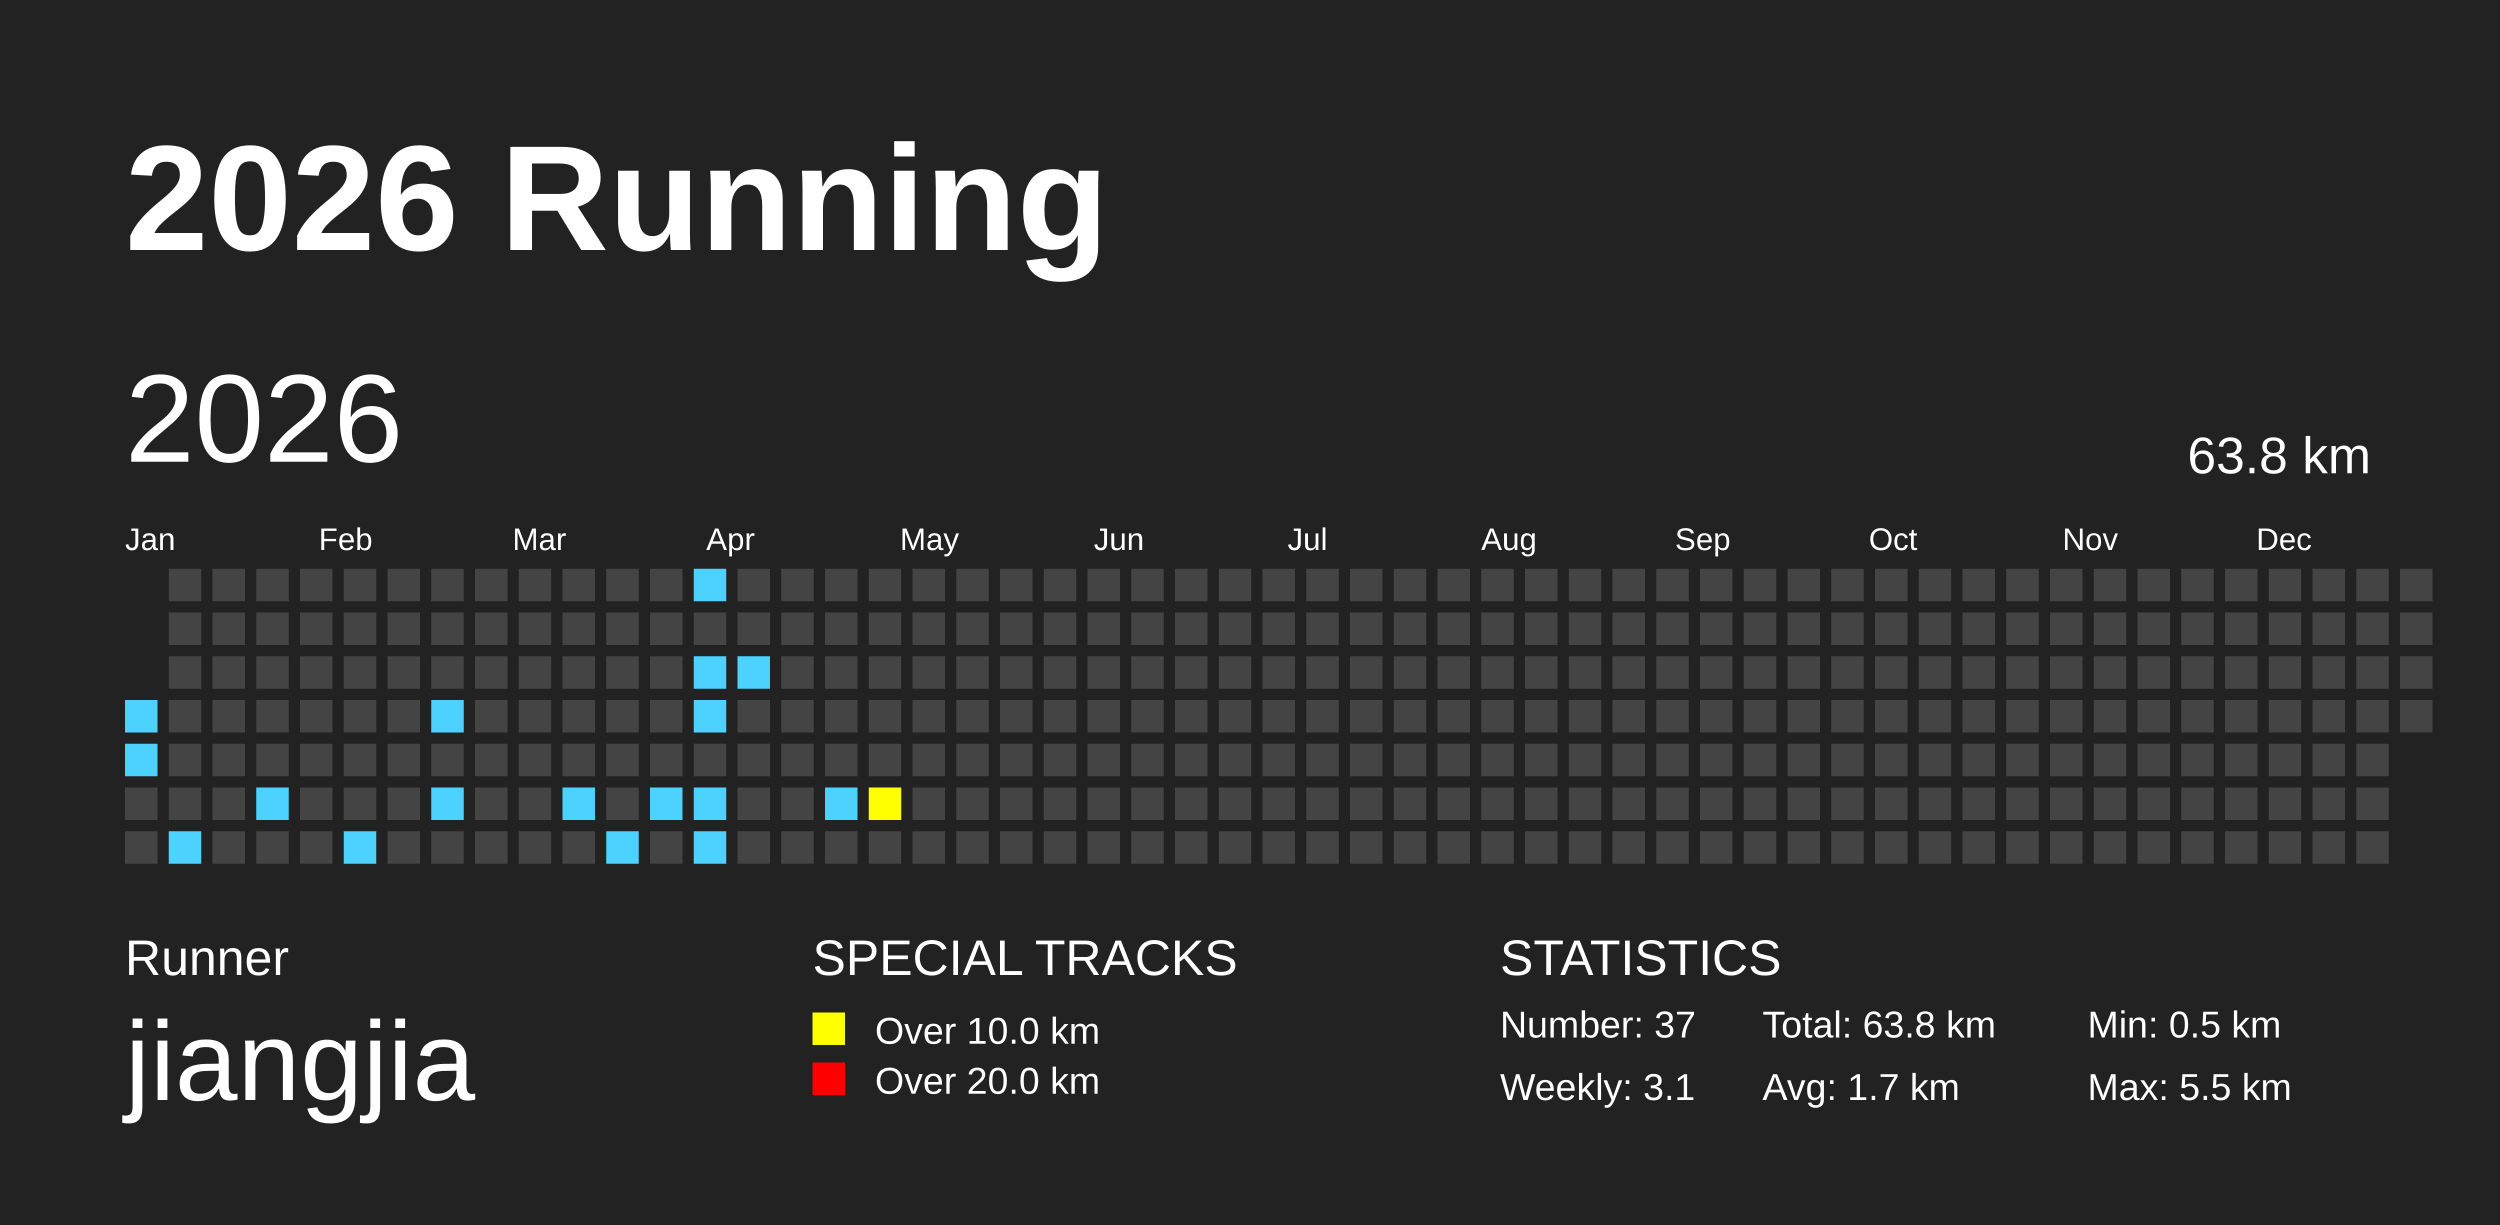
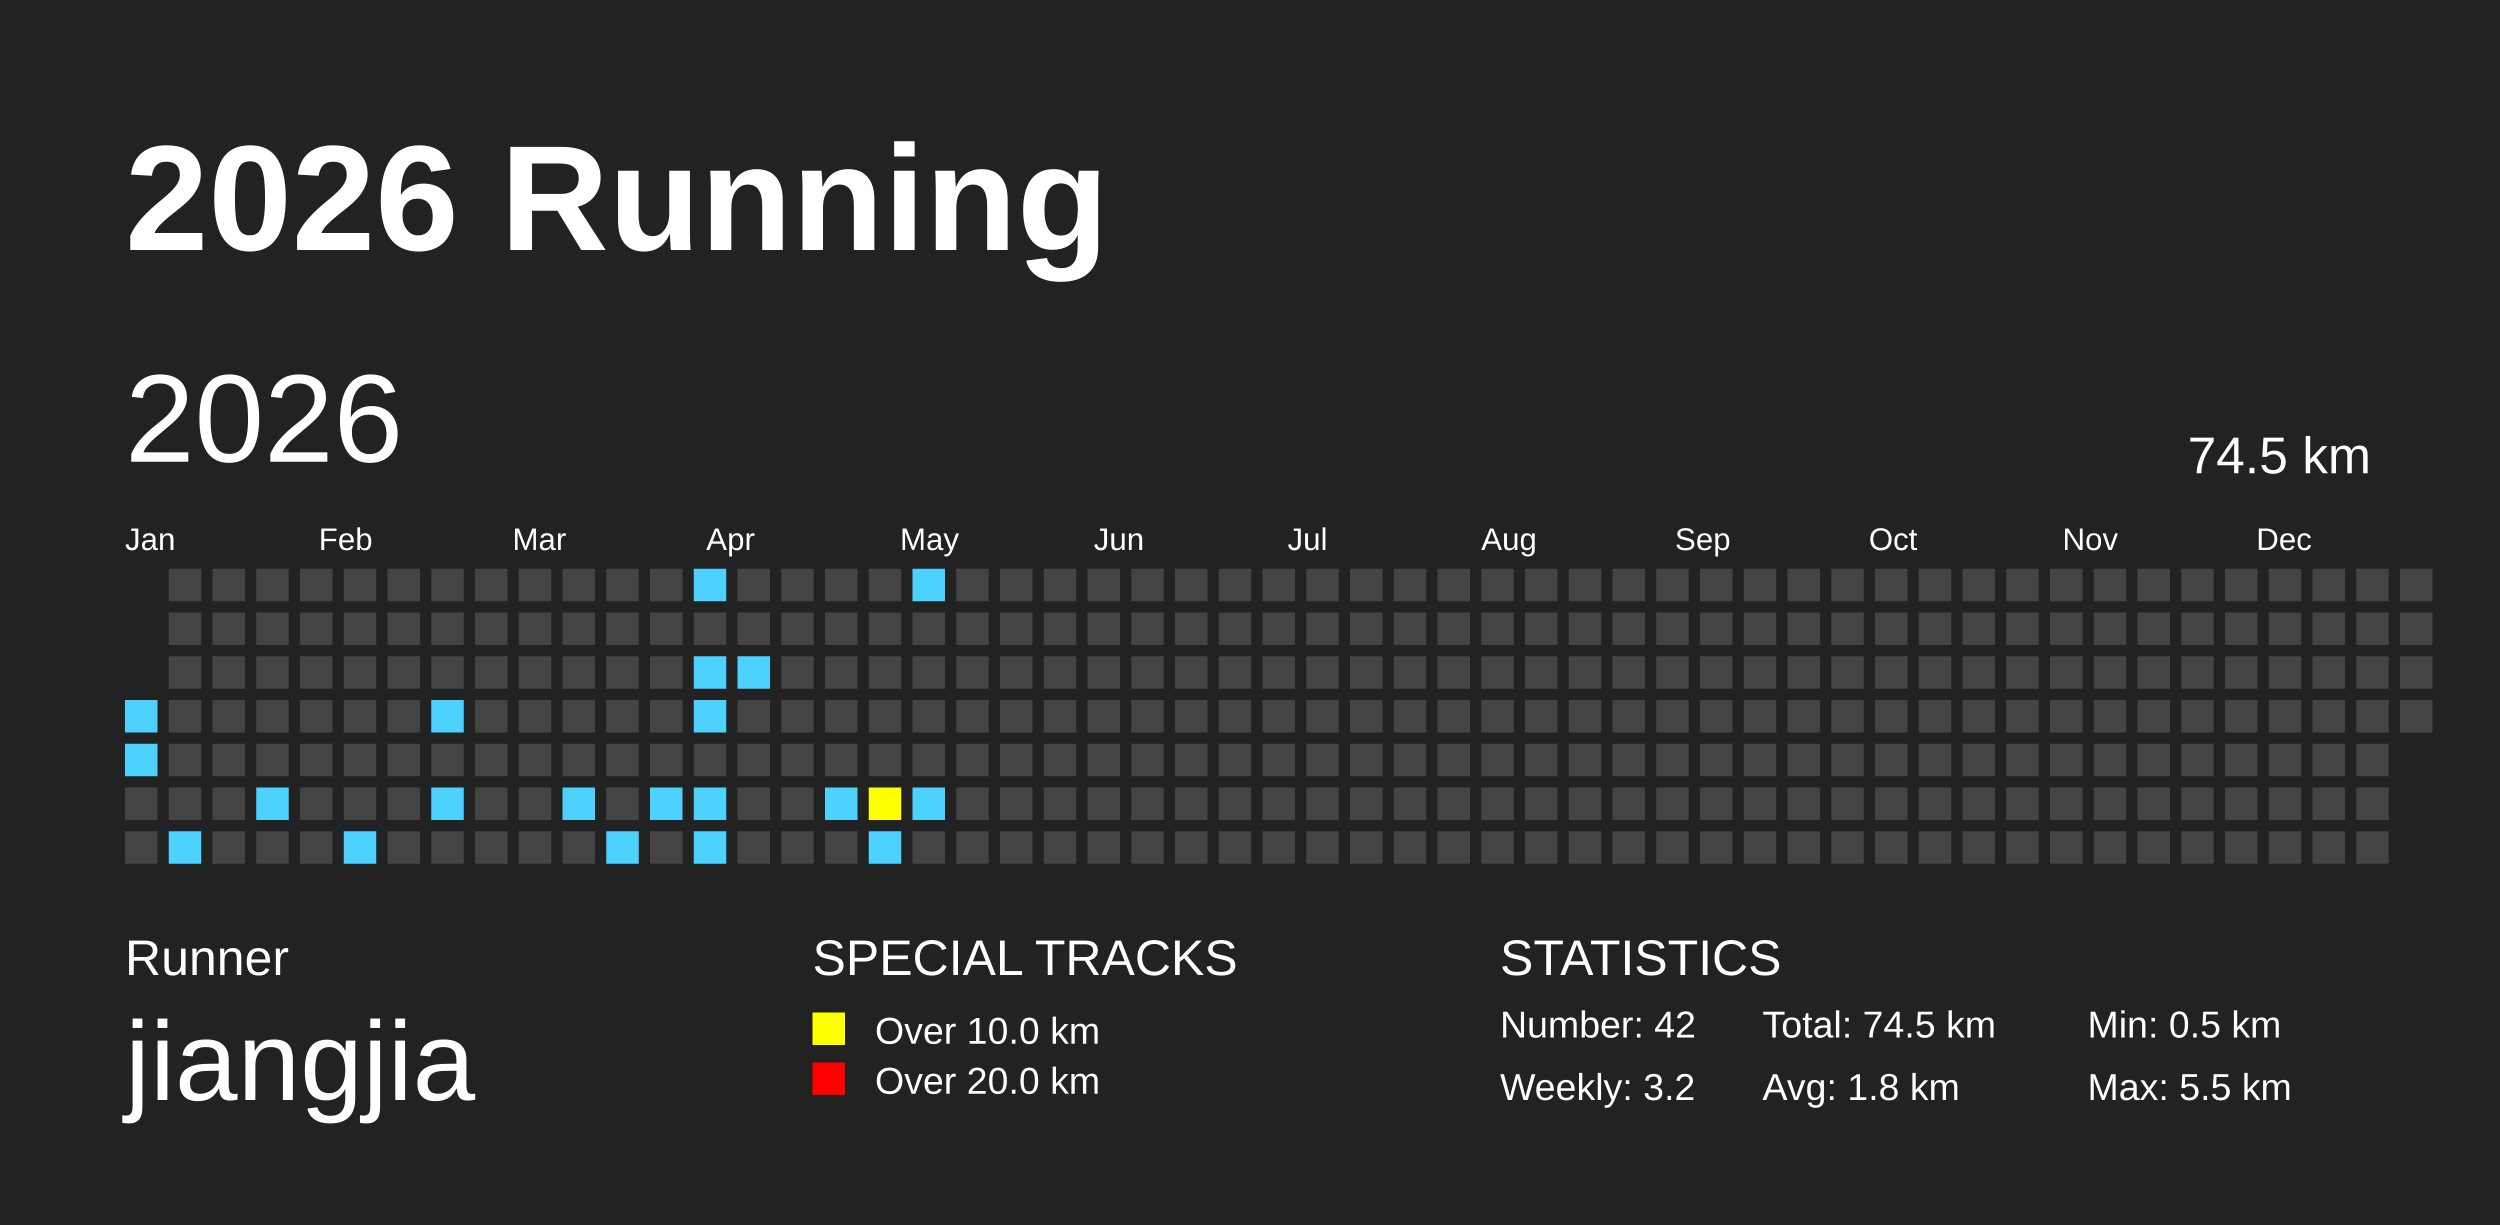
<svg xmlns="http://www.w3.org/2000/svg" baseProfile="full" height="98mm" version="1.1" viewBox="0,0,200,98" width="200mm">
  <defs />
  <rect fill="#222222" height="98" width="200" x="0" y="0" />
  <text fill="#FFFFFF" style="font-size:12px; font-family:Arial; font-weight:bold;" x="10" y="20">2026 Running</text>
  <text fill="#FFFFFF" style="font-size:4px; font-family:Arial" x="10" y="78">Runner</text>
  <text fill="#FFFFFF" style="font-size:9px; font-family:Arial" x="10" y="88">jiangjia</text>
  <text fill="#FFFFFF" style="font-size:4px; font-family:Arial" x="65" y="78">SPECIAL TRACKS</text>
  <rect fill="yellow" height="2.6" width="2.6" x="65" y="81" />
  <text fill="#FFFFFF" style="font-size:3px; font-family:Arial" x="70" y="83.5">Over 10.0 km</text>
  <rect fill="red" height="2.6" width="2.6" x="65" y="85" />
  <text fill="#FFFFFF" style="font-size:3px; font-family:Arial" x="70" y="87.5">Over 20.0 km</text>
  <text fill="#FFFFFF" style="font-size:4px; font-family:Arial" x="120" y="78">STATISTICS</text>
-   <text fill="#FFFFFF" style="font-size:3px; font-family:Arial" x="120" y="83">Number: 37</text>
-   <text fill="#FFFFFF" style="font-size:3px; font-family:Arial" x="120" y="88">Weekly: 3.1</text>
-   <text fill="#FFFFFF" style="font-size:3px; font-family:Arial" x="141" y="83">Total: 63.8 km</text>
-   <text fill="#FFFFFF" style="font-size:3px; font-family:Arial" x="141" y="88">Avg: 1.7 km</text>
+   <text fill="#FFFFFF" style="font-size:3px; font-family:Arial" x="120" y="83">Number: 42</text>
+   <text fill="#FFFFFF" style="font-size:3px; font-family:Arial" x="120" y="88">Weekly: 3.2</text>
+   <text fill="#FFFFFF" style="font-size:3px; font-family:Arial" x="141" y="83">Total: 74.5 km</text>
+   <text fill="#FFFFFF" style="font-size:3px; font-family:Arial" x="141" y="88">Avg: 1.8 km</text>
  <text fill="#FFFFFF" style="font-size:3px; font-family:Arial" x="167" y="83">Min: 0.5 km</text>
  <text fill="#FFFFFF" style="font-size:3px; font-family:Arial" x="167" y="88">Max: 5.5 km</text>
  <text dominant-baseline="hanging" fill="#FFFFFF" style="font-size:10.0px; font-family:Arial;" x="10" y="30">2026</text>
-   <text dominant-baseline="hanging" fill="#FFFFFF" style="font-size:4.125px; font-family:Arial;" x="175" y="35">63.8 km</text>
+   <text dominant-baseline="hanging" fill="#FFFFFF" style="font-size:4.125px; font-family:Arial;" x="175" y="35">74.5 km</text>
  <text fill="#FFFFFF" style="font-size:2.5px; font-family:Arial" x="10.0" y="44">Jan</text>
  <text fill="#FFFFFF" style="font-size:2.5px; font-family:Arial" x="25.5" y="44">Feb</text>
  <text fill="#FFFFFF" style="font-size:2.5px; font-family:Arial" x="41.0" y="44">Mar</text>
  <text fill="#FFFFFF" style="font-size:2.5px; font-family:Arial" x="56.5" y="44">Apr</text>
  <text fill="#FFFFFF" style="font-size:2.5px; font-family:Arial" x="72.0" y="44">May</text>
  <text fill="#FFFFFF" style="font-size:2.5px; font-family:Arial" x="87.5" y="44">Jun</text>
  <text fill="#FFFFFF" style="font-size:2.5px; font-family:Arial" x="103.0" y="44">Jul</text>
  <text fill="#FFFFFF" style="font-size:2.5px; font-family:Arial" x="118.5" y="44">Aug</text>
  <text fill="#FFFFFF" style="font-size:2.5px; font-family:Arial" x="134.0" y="44">Sep</text>
  <text fill="#FFFFFF" style="font-size:2.5px; font-family:Arial" x="149.5" y="44">Oct</text>
  <text fill="#FFFFFF" style="font-size:2.5px; font-family:Arial" x="165.0" y="44">Nov</text>
  <text fill="#FFFFFF" style="font-size:2.5px; font-family:Arial" x="180.5" y="44">Dec</text>
  <rect fill="#4DD2FF" height="2.6" width="2.6" x="10.0" y="56.0" />
  <rect fill="#4DD2FF" height="2.6" width="2.6" x="10.0" y="59.5" />
  <rect fill="#444444" height="2.6" width="2.6" x="10.0" y="63.0" />
  <rect fill="#444444" height="2.6" width="2.6" x="10.0" y="66.5" />
  <rect fill="#444444" height="2.6" width="2.6" x="13.5" y="45.5" />
  <rect fill="#444444" height="2.6" width="2.6" x="13.5" y="49.0" />
  <rect fill="#444444" height="2.6" width="2.6" x="13.5" y="52.5" />
  <rect fill="#444444" height="2.6" width="2.6" x="13.5" y="56.0" />
  <rect fill="#444444" height="2.6" width="2.6" x="13.5" y="59.5" />
  <rect fill="#444444" height="2.6" width="2.6" x="13.5" y="63.0" />
  <rect fill="#4DD2FF" height="2.6" width="2.6" x="13.5" y="66.5" />
  <rect fill="#444444" height="2.6" width="2.6" x="17.0" y="45.5" />
  <rect fill="#444444" height="2.6" width="2.6" x="17.0" y="49.0" />
  <rect fill="#444444" height="2.6" width="2.6" x="17.0" y="52.5" />
  <rect fill="#444444" height="2.6" width="2.6" x="17.0" y="56.0" />
  <rect fill="#444444" height="2.6" width="2.6" x="17.0" y="59.5" />
  <rect fill="#444444" height="2.6" width="2.6" x="17.0" y="63.0" />
  <rect fill="#444444" height="2.6" width="2.6" x="17.0" y="66.5" />
  <rect fill="#444444" height="2.6" width="2.6" x="20.5" y="45.5" />
  <rect fill="#444444" height="2.6" width="2.6" x="20.5" y="49.0" />
  <rect fill="#444444" height="2.6" width="2.6" x="20.5" y="52.5" />
  <rect fill="#444444" height="2.6" width="2.6" x="20.5" y="56.0" />
  <rect fill="#444444" height="2.6" width="2.6" x="20.5" y="59.5" />
  <rect fill="#4DD2FF" height="2.6" width="2.6" x="20.5" y="63.0" />
  <rect fill="#444444" height="2.6" width="2.6" x="20.5" y="66.5" />
  <rect fill="#444444" height="2.6" width="2.6" x="24.0" y="45.5" />
  <rect fill="#444444" height="2.6" width="2.6" x="24.0" y="49.0" />
  <rect fill="#444444" height="2.6" width="2.6" x="24.0" y="52.5" />
  <rect fill="#444444" height="2.6" width="2.6" x="24.0" y="56.0" />
  <rect fill="#444444" height="2.6" width="2.6" x="24.0" y="59.5" />
  <rect fill="#444444" height="2.6" width="2.6" x="24.0" y="63.0" />
  <rect fill="#444444" height="2.6" width="2.6" x="24.0" y="66.5" />
  <rect fill="#444444" height="2.6" width="2.6" x="27.5" y="45.5" />
  <rect fill="#444444" height="2.6" width="2.6" x="27.5" y="49.0" />
  <rect fill="#444444" height="2.6" width="2.6" x="27.5" y="52.5" />
  <rect fill="#444444" height="2.6" width="2.6" x="27.5" y="56.0" />
  <rect fill="#444444" height="2.6" width="2.6" x="27.5" y="59.5" />
  <rect fill="#444444" height="2.6" width="2.6" x="27.5" y="63.0" />
  <rect fill="#4DD2FF" height="2.6" width="2.6" x="27.5" y="66.5" />
  <rect fill="#444444" height="2.6" width="2.6" x="31.0" y="45.5" />
  <rect fill="#444444" height="2.6" width="2.6" x="31.0" y="49.0" />
  <rect fill="#444444" height="2.6" width="2.6" x="31.0" y="52.5" />
  <rect fill="#444444" height="2.6" width="2.6" x="31.0" y="56.0" />
  <rect fill="#444444" height="2.6" width="2.6" x="31.0" y="59.5" />
  <rect fill="#444444" height="2.6" width="2.6" x="31.0" y="63.0" />
  <rect fill="#444444" height="2.6" width="2.6" x="31.0" y="66.5" />
  <rect fill="#444444" height="2.6" width="2.6" x="34.5" y="45.5" />
  <rect fill="#444444" height="2.6" width="2.6" x="34.5" y="49.0" />
  <rect fill="#444444" height="2.6" width="2.6" x="34.5" y="52.5" />
  <rect fill="#4DD2FF" height="2.6" width="2.6" x="34.5" y="56.0" />
  <rect fill="#444444" height="2.6" width="2.6" x="34.5" y="59.5" />
  <rect fill="#4DD2FF" height="2.6" width="2.6" x="34.5" y="63.0" />
  <rect fill="#444444" height="2.6" width="2.6" x="34.5" y="66.5" />
  <rect fill="#444444" height="2.6" width="2.6" x="38.0" y="45.5" />
  <rect fill="#444444" height="2.6" width="2.6" x="38.0" y="49.0" />
  <rect fill="#444444" height="2.6" width="2.6" x="38.0" y="52.5" />
  <rect fill="#444444" height="2.6" width="2.6" x="38.0" y="56.0" />
  <rect fill="#444444" height="2.6" width="2.6" x="38.0" y="59.5" />
  <rect fill="#444444" height="2.6" width="2.6" x="38.0" y="63.0" />
  <rect fill="#444444" height="2.6" width="2.6" x="38.0" y="66.5" />
  <rect fill="#444444" height="2.6" width="2.6" x="41.5" y="45.5" />
  <rect fill="#444444" height="2.6" width="2.6" x="41.5" y="49.0" />
  <rect fill="#444444" height="2.6" width="2.6" x="41.5" y="52.5" />
  <rect fill="#444444" height="2.6" width="2.6" x="41.5" y="56.0" />
  <rect fill="#444444" height="2.6" width="2.6" x="41.5" y="59.5" />
  <rect fill="#444444" height="2.6" width="2.6" x="41.5" y="63.0" />
  <rect fill="#444444" height="2.6" width="2.6" x="41.5" y="66.5" />
  <rect fill="#444444" height="2.6" width="2.6" x="45.0" y="45.5" />
  <rect fill="#444444" height="2.6" width="2.6" x="45.0" y="49.0" />
  <rect fill="#444444" height="2.6" width="2.6" x="45.0" y="52.5" />
  <rect fill="#444444" height="2.6" width="2.6" x="45.0" y="56.0" />
  <rect fill="#444444" height="2.6" width="2.6" x="45.0" y="59.5" />
  <rect fill="#4DD2FF" height="2.6" width="2.6" x="45.0" y="63.0" />
  <rect fill="#444444" height="2.6" width="2.6" x="45.0" y="66.5" />
  <rect fill="#444444" height="2.6" width="2.6" x="48.5" y="45.5" />
  <rect fill="#444444" height="2.6" width="2.6" x="48.5" y="49.0" />
  <rect fill="#444444" height="2.6" width="2.6" x="48.5" y="52.5" />
  <rect fill="#444444" height="2.6" width="2.6" x="48.5" y="56.0" />
  <rect fill="#444444" height="2.6" width="2.6" x="48.5" y="59.5" />
  <rect fill="#444444" height="2.6" width="2.6" x="48.5" y="63.0" />
  <rect fill="#4DD2FF" height="2.6" width="2.6" x="48.5" y="66.5" />
  <rect fill="#444444" height="2.6" width="2.6" x="52.0" y="45.5" />
  <rect fill="#444444" height="2.6" width="2.6" x="52.0" y="49.0" />
  <rect fill="#444444" height="2.6" width="2.6" x="52.0" y="52.5" />
  <rect fill="#444444" height="2.6" width="2.6" x="52.0" y="56.0" />
  <rect fill="#444444" height="2.6" width="2.6" x="52.0" y="59.5" />
  <rect fill="#4DD2FF" height="2.6" width="2.6" x="52.0" y="63.0" />
  <rect fill="#444444" height="2.6" width="2.6" x="52.0" y="66.5" />
  <rect fill="#4DD2FF" height="2.6" width="2.6" x="55.5" y="45.5" />
  <rect fill="#444444" height="2.6" width="2.6" x="55.5" y="49.0" />
  <rect fill="#4DD2FF" height="2.6" width="2.6" x="55.5" y="52.5" />
  <rect fill="#4DD2FF" height="2.6" width="2.6" x="55.5" y="56.0" />
  <rect fill="#444444" height="2.6" width="2.6" x="55.5" y="59.5" />
  <rect fill="#4DD2FF" height="2.6" width="2.6" x="55.5" y="63.0" />
  <rect fill="#4DD2FF" height="2.6" width="2.6" x="55.5" y="66.5" />
  <rect fill="#444444" height="2.6" width="2.6" x="59.0" y="45.5" />
  <rect fill="#444444" height="2.6" width="2.6" x="59.0" y="49.0" />
  <rect fill="#4DD2FF" height="2.6" width="2.6" x="59.0" y="52.5" />
  <rect fill="#444444" height="2.6" width="2.6" x="59.0" y="56.0" />
  <rect fill="#444444" height="2.6" width="2.6" x="59.0" y="59.5" />
  <rect fill="#444444" height="2.6" width="2.6" x="59.0" y="63.0" />
  <rect fill="#444444" height="2.6" width="2.6" x="59.0" y="66.5" />
  <rect fill="#444444" height="2.6" width="2.6" x="62.5" y="45.5" />
  <rect fill="#444444" height="2.6" width="2.6" x="62.5" y="49.0" />
  <rect fill="#444444" height="2.6" width="2.6" x="62.5" y="52.5" />
  <rect fill="#444444" height="2.6" width="2.6" x="62.5" y="56.0" />
  <rect fill="#444444" height="2.6" width="2.6" x="62.5" y="59.5" />
  <rect fill="#444444" height="2.6" width="2.6" x="62.5" y="63.0" />
  <rect fill="#444444" height="2.6" width="2.6" x="62.5" y="66.5" />
  <rect fill="#444444" height="2.6" width="2.6" x="66.0" y="45.5" />
  <rect fill="#444444" height="2.6" width="2.6" x="66.0" y="49.0" />
  <rect fill="#444444" height="2.6" width="2.6" x="66.0" y="52.5" />
  <rect fill="#444444" height="2.6" width="2.6" x="66.0" y="56.0" />
  <rect fill="#444444" height="2.6" width="2.6" x="66.0" y="59.5" />
  <rect fill="#4DD2FF" height="2.6" width="2.6" x="66.0" y="63.0" />
  <rect fill="#444444" height="2.6" width="2.6" x="66.0" y="66.5" />
  <rect fill="#444444" height="2.6" width="2.6" x="69.5" y="45.5" />
  <rect fill="#444444" height="2.6" width="2.6" x="69.5" y="49.0" />
  <rect fill="#444444" height="2.6" width="2.6" x="69.5" y="52.5" />
  <rect fill="#444444" height="2.6" width="2.6" x="69.5" y="56.0" />
  <rect fill="#444444" height="2.6" width="2.6" x="69.5" y="59.5" />
  <rect fill="yellow" height="2.6" width="2.6" x="69.5" y="63.0" />
-   <rect fill="#444444" height="2.6" width="2.6" x="69.5" y="66.5" />
-   <rect fill="#444444" height="2.6" width="2.6" x="73.0" y="45.5" />
+   <rect fill="#4DD2FF" height="2.6" width="2.6" x="69.5" y="66.5" />
+   <rect fill="#4DD2FF" height="2.6" width="2.6" x="73.0" y="45.5" />
  <rect fill="#444444" height="2.6" width="2.6" x="73.0" y="49.0" />
  <rect fill="#444444" height="2.6" width="2.6" x="73.0" y="52.5" />
  <rect fill="#444444" height="2.6" width="2.6" x="73.0" y="56.0" />
  <rect fill="#444444" height="2.6" width="2.6" x="73.0" y="59.5" />
-   <rect fill="#444444" height="2.6" width="2.6" x="73.0" y="63.0" />
+   <rect fill="#4DD2FF" height="2.6" width="2.6" x="73.0" y="63.0" />
  <rect fill="#444444" height="2.6" width="2.6" x="73.0" y="66.5" />
  <rect fill="#444444" height="2.6" width="2.6" x="76.5" y="45.5" />
  <rect fill="#444444" height="2.6" width="2.6" x="76.5" y="49.0" />
  <rect fill="#444444" height="2.6" width="2.6" x="76.5" y="52.5" />
  <rect fill="#444444" height="2.6" width="2.6" x="76.5" y="56.0" />
  <rect fill="#444444" height="2.6" width="2.6" x="76.5" y="59.5" />
  <rect fill="#444444" height="2.6" width="2.6" x="76.5" y="63.0" />
  <rect fill="#444444" height="2.6" width="2.6" x="76.5" y="66.5" />
  <rect fill="#444444" height="2.6" width="2.6" x="80.0" y="45.5" />
  <rect fill="#444444" height="2.6" width="2.6" x="80.0" y="49.0" />
  <rect fill="#444444" height="2.6" width="2.6" x="80.0" y="52.5" />
  <rect fill="#444444" height="2.6" width="2.6" x="80.0" y="56.0" />
  <rect fill="#444444" height="2.6" width="2.6" x="80.0" y="59.5" />
  <rect fill="#444444" height="2.6" width="2.6" x="80.0" y="63.0" />
  <rect fill="#444444" height="2.6" width="2.6" x="80.0" y="66.5" />
  <rect fill="#444444" height="2.6" width="2.6" x="83.5" y="45.5" />
  <rect fill="#444444" height="2.6" width="2.6" x="83.5" y="49.0" />
  <rect fill="#444444" height="2.6" width="2.6" x="83.5" y="52.5" />
  <rect fill="#444444" height="2.6" width="2.6" x="83.5" y="56.0" />
  <rect fill="#444444" height="2.6" width="2.6" x="83.5" y="59.5" />
  <rect fill="#444444" height="2.6" width="2.6" x="83.5" y="63.0" />
  <rect fill="#444444" height="2.6" width="2.6" x="83.5" y="66.5" />
  <rect fill="#444444" height="2.6" width="2.6" x="87.0" y="45.5" />
  <rect fill="#444444" height="2.6" width="2.6" x="87.0" y="49.0" />
  <rect fill="#444444" height="2.6" width="2.6" x="87.0" y="52.5" />
  <rect fill="#444444" height="2.6" width="2.6" x="87.0" y="56.0" />
  <rect fill="#444444" height="2.6" width="2.6" x="87.0" y="59.5" />
  <rect fill="#444444" height="2.6" width="2.6" x="87.0" y="63.0" />
  <rect fill="#444444" height="2.6" width="2.6" x="87.0" y="66.5" />
  <rect fill="#444444" height="2.6" width="2.6" x="90.5" y="45.5" />
  <rect fill="#444444" height="2.6" width="2.6" x="90.5" y="49.0" />
  <rect fill="#444444" height="2.6" width="2.6" x="90.5" y="52.5" />
  <rect fill="#444444" height="2.6" width="2.6" x="90.5" y="56.0" />
  <rect fill="#444444" height="2.6" width="2.6" x="90.5" y="59.5" />
  <rect fill="#444444" height="2.6" width="2.6" x="90.5" y="63.0" />
  <rect fill="#444444" height="2.6" width="2.6" x="90.5" y="66.5" />
  <rect fill="#444444" height="2.6" width="2.6" x="94.0" y="45.5" />
  <rect fill="#444444" height="2.6" width="2.6" x="94.0" y="49.0" />
  <rect fill="#444444" height="2.6" width="2.6" x="94.0" y="52.5" />
  <rect fill="#444444" height="2.6" width="2.6" x="94.0" y="56.0" />
  <rect fill="#444444" height="2.6" width="2.6" x="94.0" y="59.5" />
  <rect fill="#444444" height="2.6" width="2.6" x="94.0" y="63.0" />
  <rect fill="#444444" height="2.6" width="2.6" x="94.0" y="66.5" />
  <rect fill="#444444" height="2.6" width="2.6" x="97.5" y="45.5" />
  <rect fill="#444444" height="2.6" width="2.6" x="97.5" y="49.0" />
  <rect fill="#444444" height="2.6" width="2.6" x="97.5" y="52.5" />
  <rect fill="#444444" height="2.6" width="2.6" x="97.5" y="56.0" />
  <rect fill="#444444" height="2.6" width="2.6" x="97.5" y="59.5" />
  <rect fill="#444444" height="2.6" width="2.6" x="97.5" y="63.0" />
  <rect fill="#444444" height="2.6" width="2.6" x="97.5" y="66.5" />
  <rect fill="#444444" height="2.6" width="2.6" x="101.0" y="45.5" />
  <rect fill="#444444" height="2.6" width="2.6" x="101.0" y="49.0" />
  <rect fill="#444444" height="2.6" width="2.6" x="101.0" y="52.5" />
  <rect fill="#444444" height="2.6" width="2.6" x="101.0" y="56.0" />
  <rect fill="#444444" height="2.6" width="2.6" x="101.0" y="59.5" />
  <rect fill="#444444" height="2.6" width="2.6" x="101.0" y="63.0" />
  <rect fill="#444444" height="2.6" width="2.6" x="101.0" y="66.5" />
  <rect fill="#444444" height="2.6" width="2.6" x="104.5" y="45.5" />
  <rect fill="#444444" height="2.6" width="2.6" x="104.5" y="49.0" />
  <rect fill="#444444" height="2.6" width="2.6" x="104.5" y="52.5" />
  <rect fill="#444444" height="2.6" width="2.6" x="104.5" y="56.0" />
  <rect fill="#444444" height="2.6" width="2.6" x="104.5" y="59.5" />
  <rect fill="#444444" height="2.6" width="2.6" x="104.5" y="63.0" />
  <rect fill="#444444" height="2.6" width="2.6" x="104.5" y="66.5" />
  <rect fill="#444444" height="2.6" width="2.6" x="108.0" y="45.5" />
  <rect fill="#444444" height="2.6" width="2.6" x="108.0" y="49.0" />
  <rect fill="#444444" height="2.6" width="2.6" x="108.0" y="52.5" />
  <rect fill="#444444" height="2.6" width="2.6" x="108.0" y="56.0" />
  <rect fill="#444444" height="2.6" width="2.6" x="108.0" y="59.5" />
  <rect fill="#444444" height="2.6" width="2.6" x="108.0" y="63.0" />
  <rect fill="#444444" height="2.6" width="2.6" x="108.0" y="66.5" />
  <rect fill="#444444" height="2.6" width="2.6" x="111.5" y="45.5" />
  <rect fill="#444444" height="2.6" width="2.6" x="111.5" y="49.0" />
  <rect fill="#444444" height="2.6" width="2.6" x="111.5" y="52.5" />
  <rect fill="#444444" height="2.6" width="2.6" x="111.5" y="56.0" />
  <rect fill="#444444" height="2.6" width="2.6" x="111.5" y="59.5" />
  <rect fill="#444444" height="2.6" width="2.6" x="111.5" y="63.0" />
  <rect fill="#444444" height="2.6" width="2.6" x="111.5" y="66.5" />
  <rect fill="#444444" height="2.6" width="2.6" x="115.0" y="45.5" />
  <rect fill="#444444" height="2.6" width="2.6" x="115.0" y="49.0" />
  <rect fill="#444444" height="2.6" width="2.6" x="115.0" y="52.5" />
  <rect fill="#444444" height="2.6" width="2.6" x="115.0" y="56.0" />
  <rect fill="#444444" height="2.6" width="2.6" x="115.0" y="59.5" />
  <rect fill="#444444" height="2.6" width="2.6" x="115.0" y="63.0" />
  <rect fill="#444444" height="2.6" width="2.6" x="115.0" y="66.5" />
  <rect fill="#444444" height="2.6" width="2.6" x="118.5" y="45.5" />
  <rect fill="#444444" height="2.6" width="2.6" x="118.5" y="49.0" />
  <rect fill="#444444" height="2.6" width="2.6" x="118.5" y="52.5" />
  <rect fill="#444444" height="2.6" width="2.6" x="118.5" y="56.0" />
  <rect fill="#444444" height="2.6" width="2.6" x="118.5" y="59.5" />
  <rect fill="#444444" height="2.6" width="2.6" x="118.5" y="63.0" />
  <rect fill="#444444" height="2.6" width="2.6" x="118.5" y="66.5" />
  <rect fill="#444444" height="2.6" width="2.6" x="122.0" y="45.5" />
  <rect fill="#444444" height="2.6" width="2.6" x="122.0" y="49.0" />
  <rect fill="#444444" height="2.6" width="2.6" x="122.0" y="52.5" />
  <rect fill="#444444" height="2.6" width="2.6" x="122.0" y="56.0" />
  <rect fill="#444444" height="2.6" width="2.6" x="122.0" y="59.5" />
  <rect fill="#444444" height="2.6" width="2.6" x="122.0" y="63.0" />
  <rect fill="#444444" height="2.6" width="2.6" x="122.0" y="66.5" />
  <rect fill="#444444" height="2.6" width="2.6" x="125.5" y="45.5" />
  <rect fill="#444444" height="2.6" width="2.6" x="125.5" y="49.0" />
  <rect fill="#444444" height="2.6" width="2.6" x="125.5" y="52.5" />
  <rect fill="#444444" height="2.6" width="2.6" x="125.5" y="56.0" />
  <rect fill="#444444" height="2.6" width="2.6" x="125.5" y="59.5" />
  <rect fill="#444444" height="2.6" width="2.6" x="125.5" y="63.0" />
  <rect fill="#444444" height="2.6" width="2.6" x="125.5" y="66.5" />
  <rect fill="#444444" height="2.6" width="2.6" x="129.0" y="45.5" />
  <rect fill="#444444" height="2.6" width="2.6" x="129.0" y="49.0" />
  <rect fill="#444444" height="2.6" width="2.6" x="129.0" y="52.5" />
  <rect fill="#444444" height="2.6" width="2.6" x="129.0" y="56.0" />
  <rect fill="#444444" height="2.6" width="2.6" x="129.0" y="59.5" />
  <rect fill="#444444" height="2.6" width="2.6" x="129.0" y="63.0" />
  <rect fill="#444444" height="2.6" width="2.6" x="129.0" y="66.5" />
  <rect fill="#444444" height="2.6" width="2.6" x="132.5" y="45.5" />
  <rect fill="#444444" height="2.6" width="2.6" x="132.5" y="49.0" />
  <rect fill="#444444" height="2.6" width="2.6" x="132.5" y="52.5" />
  <rect fill="#444444" height="2.6" width="2.6" x="132.5" y="56.0" />
  <rect fill="#444444" height="2.6" width="2.6" x="132.5" y="59.5" />
  <rect fill="#444444" height="2.6" width="2.6" x="132.5" y="63.0" />
  <rect fill="#444444" height="2.6" width="2.6" x="132.5" y="66.5" />
  <rect fill="#444444" height="2.6" width="2.6" x="136.0" y="45.5" />
  <rect fill="#444444" height="2.6" width="2.6" x="136.0" y="49.0" />
  <rect fill="#444444" height="2.6" width="2.6" x="136.0" y="52.5" />
  <rect fill="#444444" height="2.6" width="2.6" x="136.0" y="56.0" />
  <rect fill="#444444" height="2.6" width="2.6" x="136.0" y="59.5" />
  <rect fill="#444444" height="2.6" width="2.6" x="136.0" y="63.0" />
  <rect fill="#444444" height="2.6" width="2.6" x="136.0" y="66.5" />
  <rect fill="#444444" height="2.6" width="2.6" x="139.5" y="45.5" />
  <rect fill="#444444" height="2.6" width="2.6" x="139.5" y="49.0" />
  <rect fill="#444444" height="2.6" width="2.6" x="139.5" y="52.5" />
  <rect fill="#444444" height="2.6" width="2.6" x="139.5" y="56.0" />
  <rect fill="#444444" height="2.6" width="2.6" x="139.5" y="59.5" />
  <rect fill="#444444" height="2.6" width="2.6" x="139.5" y="63.0" />
  <rect fill="#444444" height="2.6" width="2.6" x="139.5" y="66.5" />
  <rect fill="#444444" height="2.6" width="2.6" x="143.0" y="45.5" />
  <rect fill="#444444" height="2.6" width="2.6" x="143.0" y="49.0" />
  <rect fill="#444444" height="2.6" width="2.6" x="143.0" y="52.5" />
  <rect fill="#444444" height="2.6" width="2.6" x="143.0" y="56.0" />
  <rect fill="#444444" height="2.6" width="2.6" x="143.0" y="59.5" />
  <rect fill="#444444" height="2.6" width="2.6" x="143.0" y="63.0" />
  <rect fill="#444444" height="2.6" width="2.6" x="143.0" y="66.5" />
  <rect fill="#444444" height="2.6" width="2.6" x="146.5" y="45.5" />
  <rect fill="#444444" height="2.6" width="2.6" x="146.5" y="49.0" />
  <rect fill="#444444" height="2.6" width="2.6" x="146.5" y="52.5" />
  <rect fill="#444444" height="2.6" width="2.6" x="146.5" y="56.0" />
  <rect fill="#444444" height="2.6" width="2.6" x="146.5" y="59.5" />
  <rect fill="#444444" height="2.6" width="2.6" x="146.5" y="63.0" />
  <rect fill="#444444" height="2.6" width="2.6" x="146.5" y="66.5" />
  <rect fill="#444444" height="2.6" width="2.6" x="150.0" y="45.5" />
  <rect fill="#444444" height="2.6" width="2.6" x="150.0" y="49.0" />
  <rect fill="#444444" height="2.6" width="2.6" x="150.0" y="52.5" />
  <rect fill="#444444" height="2.6" width="2.6" x="150.0" y="56.0" />
  <rect fill="#444444" height="2.6" width="2.6" x="150.0" y="59.5" />
  <rect fill="#444444" height="2.6" width="2.6" x="150.0" y="63.0" />
  <rect fill="#444444" height="2.6" width="2.6" x="150.0" y="66.5" />
  <rect fill="#444444" height="2.6" width="2.6" x="153.5" y="45.5" />
  <rect fill="#444444" height="2.6" width="2.6" x="153.5" y="49.0" />
  <rect fill="#444444" height="2.6" width="2.6" x="153.5" y="52.5" />
  <rect fill="#444444" height="2.6" width="2.6" x="153.5" y="56.0" />
  <rect fill="#444444" height="2.6" width="2.6" x="153.5" y="59.5" />
  <rect fill="#444444" height="2.6" width="2.6" x="153.5" y="63.0" />
  <rect fill="#444444" height="2.6" width="2.6" x="153.5" y="66.5" />
  <rect fill="#444444" height="2.6" width="2.6" x="157.0" y="45.5" />
  <rect fill="#444444" height="2.6" width="2.6" x="157.0" y="49.0" />
  <rect fill="#444444" height="2.6" width="2.6" x="157.0" y="52.5" />
  <rect fill="#444444" height="2.6" width="2.6" x="157.0" y="56.0" />
  <rect fill="#444444" height="2.6" width="2.6" x="157.0" y="59.5" />
  <rect fill="#444444" height="2.6" width="2.6" x="157.0" y="63.0" />
  <rect fill="#444444" height="2.6" width="2.6" x="157.0" y="66.5" />
  <rect fill="#444444" height="2.6" width="2.6" x="160.5" y="45.5" />
  <rect fill="#444444" height="2.6" width="2.6" x="160.5" y="49.0" />
  <rect fill="#444444" height="2.6" width="2.6" x="160.5" y="52.5" />
  <rect fill="#444444" height="2.6" width="2.6" x="160.5" y="56.0" />
  <rect fill="#444444" height="2.6" width="2.6" x="160.5" y="59.5" />
  <rect fill="#444444" height="2.6" width="2.6" x="160.5" y="63.0" />
  <rect fill="#444444" height="2.6" width="2.6" x="160.5" y="66.5" />
  <rect fill="#444444" height="2.6" width="2.6" x="164.0" y="45.5" />
  <rect fill="#444444" height="2.6" width="2.6" x="164.0" y="49.0" />
  <rect fill="#444444" height="2.6" width="2.6" x="164.0" y="52.5" />
  <rect fill="#444444" height="2.6" width="2.6" x="164.0" y="56.0" />
  <rect fill="#444444" height="2.6" width="2.6" x="164.0" y="59.5" />
  <rect fill="#444444" height="2.6" width="2.6" x="164.0" y="63.0" />
  <rect fill="#444444" height="2.6" width="2.6" x="164.0" y="66.5" />
  <rect fill="#444444" height="2.6" width="2.6" x="167.5" y="45.5" />
  <rect fill="#444444" height="2.6" width="2.6" x="167.5" y="49.0" />
  <rect fill="#444444" height="2.6" width="2.6" x="167.5" y="52.5" />
  <rect fill="#444444" height="2.6" width="2.6" x="167.5" y="56.0" />
  <rect fill="#444444" height="2.6" width="2.6" x="167.5" y="59.5" />
  <rect fill="#444444" height="2.6" width="2.6" x="167.5" y="63.0" />
  <rect fill="#444444" height="2.6" width="2.6" x="167.5" y="66.5" />
  <rect fill="#444444" height="2.6" width="2.6" x="171.0" y="45.5" />
  <rect fill="#444444" height="2.6" width="2.6" x="171.0" y="49.0" />
  <rect fill="#444444" height="2.6" width="2.6" x="171.0" y="52.5" />
  <rect fill="#444444" height="2.6" width="2.6" x="171.0" y="56.0" />
  <rect fill="#444444" height="2.6" width="2.6" x="171.0" y="59.5" />
  <rect fill="#444444" height="2.6" width="2.6" x="171.0" y="63.0" />
  <rect fill="#444444" height="2.6" width="2.6" x="171.0" y="66.5" />
  <rect fill="#444444" height="2.6" width="2.6" x="174.5" y="45.5" />
  <rect fill="#444444" height="2.6" width="2.6" x="174.5" y="49.0" />
  <rect fill="#444444" height="2.6" width="2.6" x="174.5" y="52.5" />
  <rect fill="#444444" height="2.6" width="2.6" x="174.5" y="56.0" />
  <rect fill="#444444" height="2.6" width="2.6" x="174.5" y="59.5" />
  <rect fill="#444444" height="2.6" width="2.6" x="174.5" y="63.0" />
  <rect fill="#444444" height="2.6" width="2.6" x="174.5" y="66.5" />
  <rect fill="#444444" height="2.6" width="2.6" x="178.0" y="45.5" />
  <rect fill="#444444" height="2.6" width="2.6" x="178.0" y="49.0" />
  <rect fill="#444444" height="2.6" width="2.6" x="178.0" y="52.5" />
  <rect fill="#444444" height="2.6" width="2.6" x="178.0" y="56.0" />
  <rect fill="#444444" height="2.6" width="2.6" x="178.0" y="59.5" />
  <rect fill="#444444" height="2.6" width="2.6" x="178.0" y="63.0" />
  <rect fill="#444444" height="2.6" width="2.6" x="178.0" y="66.5" />
  <rect fill="#444444" height="2.6" width="2.6" x="181.5" y="45.5" />
  <rect fill="#444444" height="2.6" width="2.6" x="181.5" y="49.0" />
  <rect fill="#444444" height="2.6" width="2.6" x="181.5" y="52.5" />
  <rect fill="#444444" height="2.6" width="2.6" x="181.5" y="56.0" />
  <rect fill="#444444" height="2.6" width="2.6" x="181.5" y="59.5" />
  <rect fill="#444444" height="2.6" width="2.6" x="181.5" y="63.0" />
  <rect fill="#444444" height="2.6" width="2.6" x="181.5" y="66.5" />
  <rect fill="#444444" height="2.6" width="2.6" x="185.0" y="45.5" />
  <rect fill="#444444" height="2.6" width="2.6" x="185.0" y="49.0" />
  <rect fill="#444444" height="2.6" width="2.6" x="185.0" y="52.5" />
  <rect fill="#444444" height="2.6" width="2.6" x="185.0" y="56.0" />
  <rect fill="#444444" height="2.6" width="2.6" x="185.0" y="59.5" />
  <rect fill="#444444" height="2.6" width="2.6" x="185.0" y="63.0" />
  <rect fill="#444444" height="2.6" width="2.6" x="185.0" y="66.5" />
  <rect fill="#444444" height="2.6" width="2.6" x="188.5" y="45.5" />
  <rect fill="#444444" height="2.6" width="2.6" x="188.5" y="49.0" />
  <rect fill="#444444" height="2.6" width="2.6" x="188.5" y="52.5" />
  <rect fill="#444444" height="2.6" width="2.6" x="188.5" y="56.0" />
  <rect fill="#444444" height="2.6" width="2.6" x="188.5" y="59.5" />
  <rect fill="#444444" height="2.6" width="2.6" x="188.5" y="63.0" />
  <rect fill="#444444" height="2.6" width="2.6" x="188.5" y="66.5" />
  <rect fill="#444444" height="2.6" width="2.6" x="192.0" y="45.5" />
  <rect fill="#444444" height="2.6" width="2.6" x="192.0" y="49.0" />
  <rect fill="#444444" height="2.6" width="2.6" x="192.0" y="52.5" />
  <rect fill="#444444" height="2.6" width="2.6" x="192.0" y="56.0" />
</svg>
